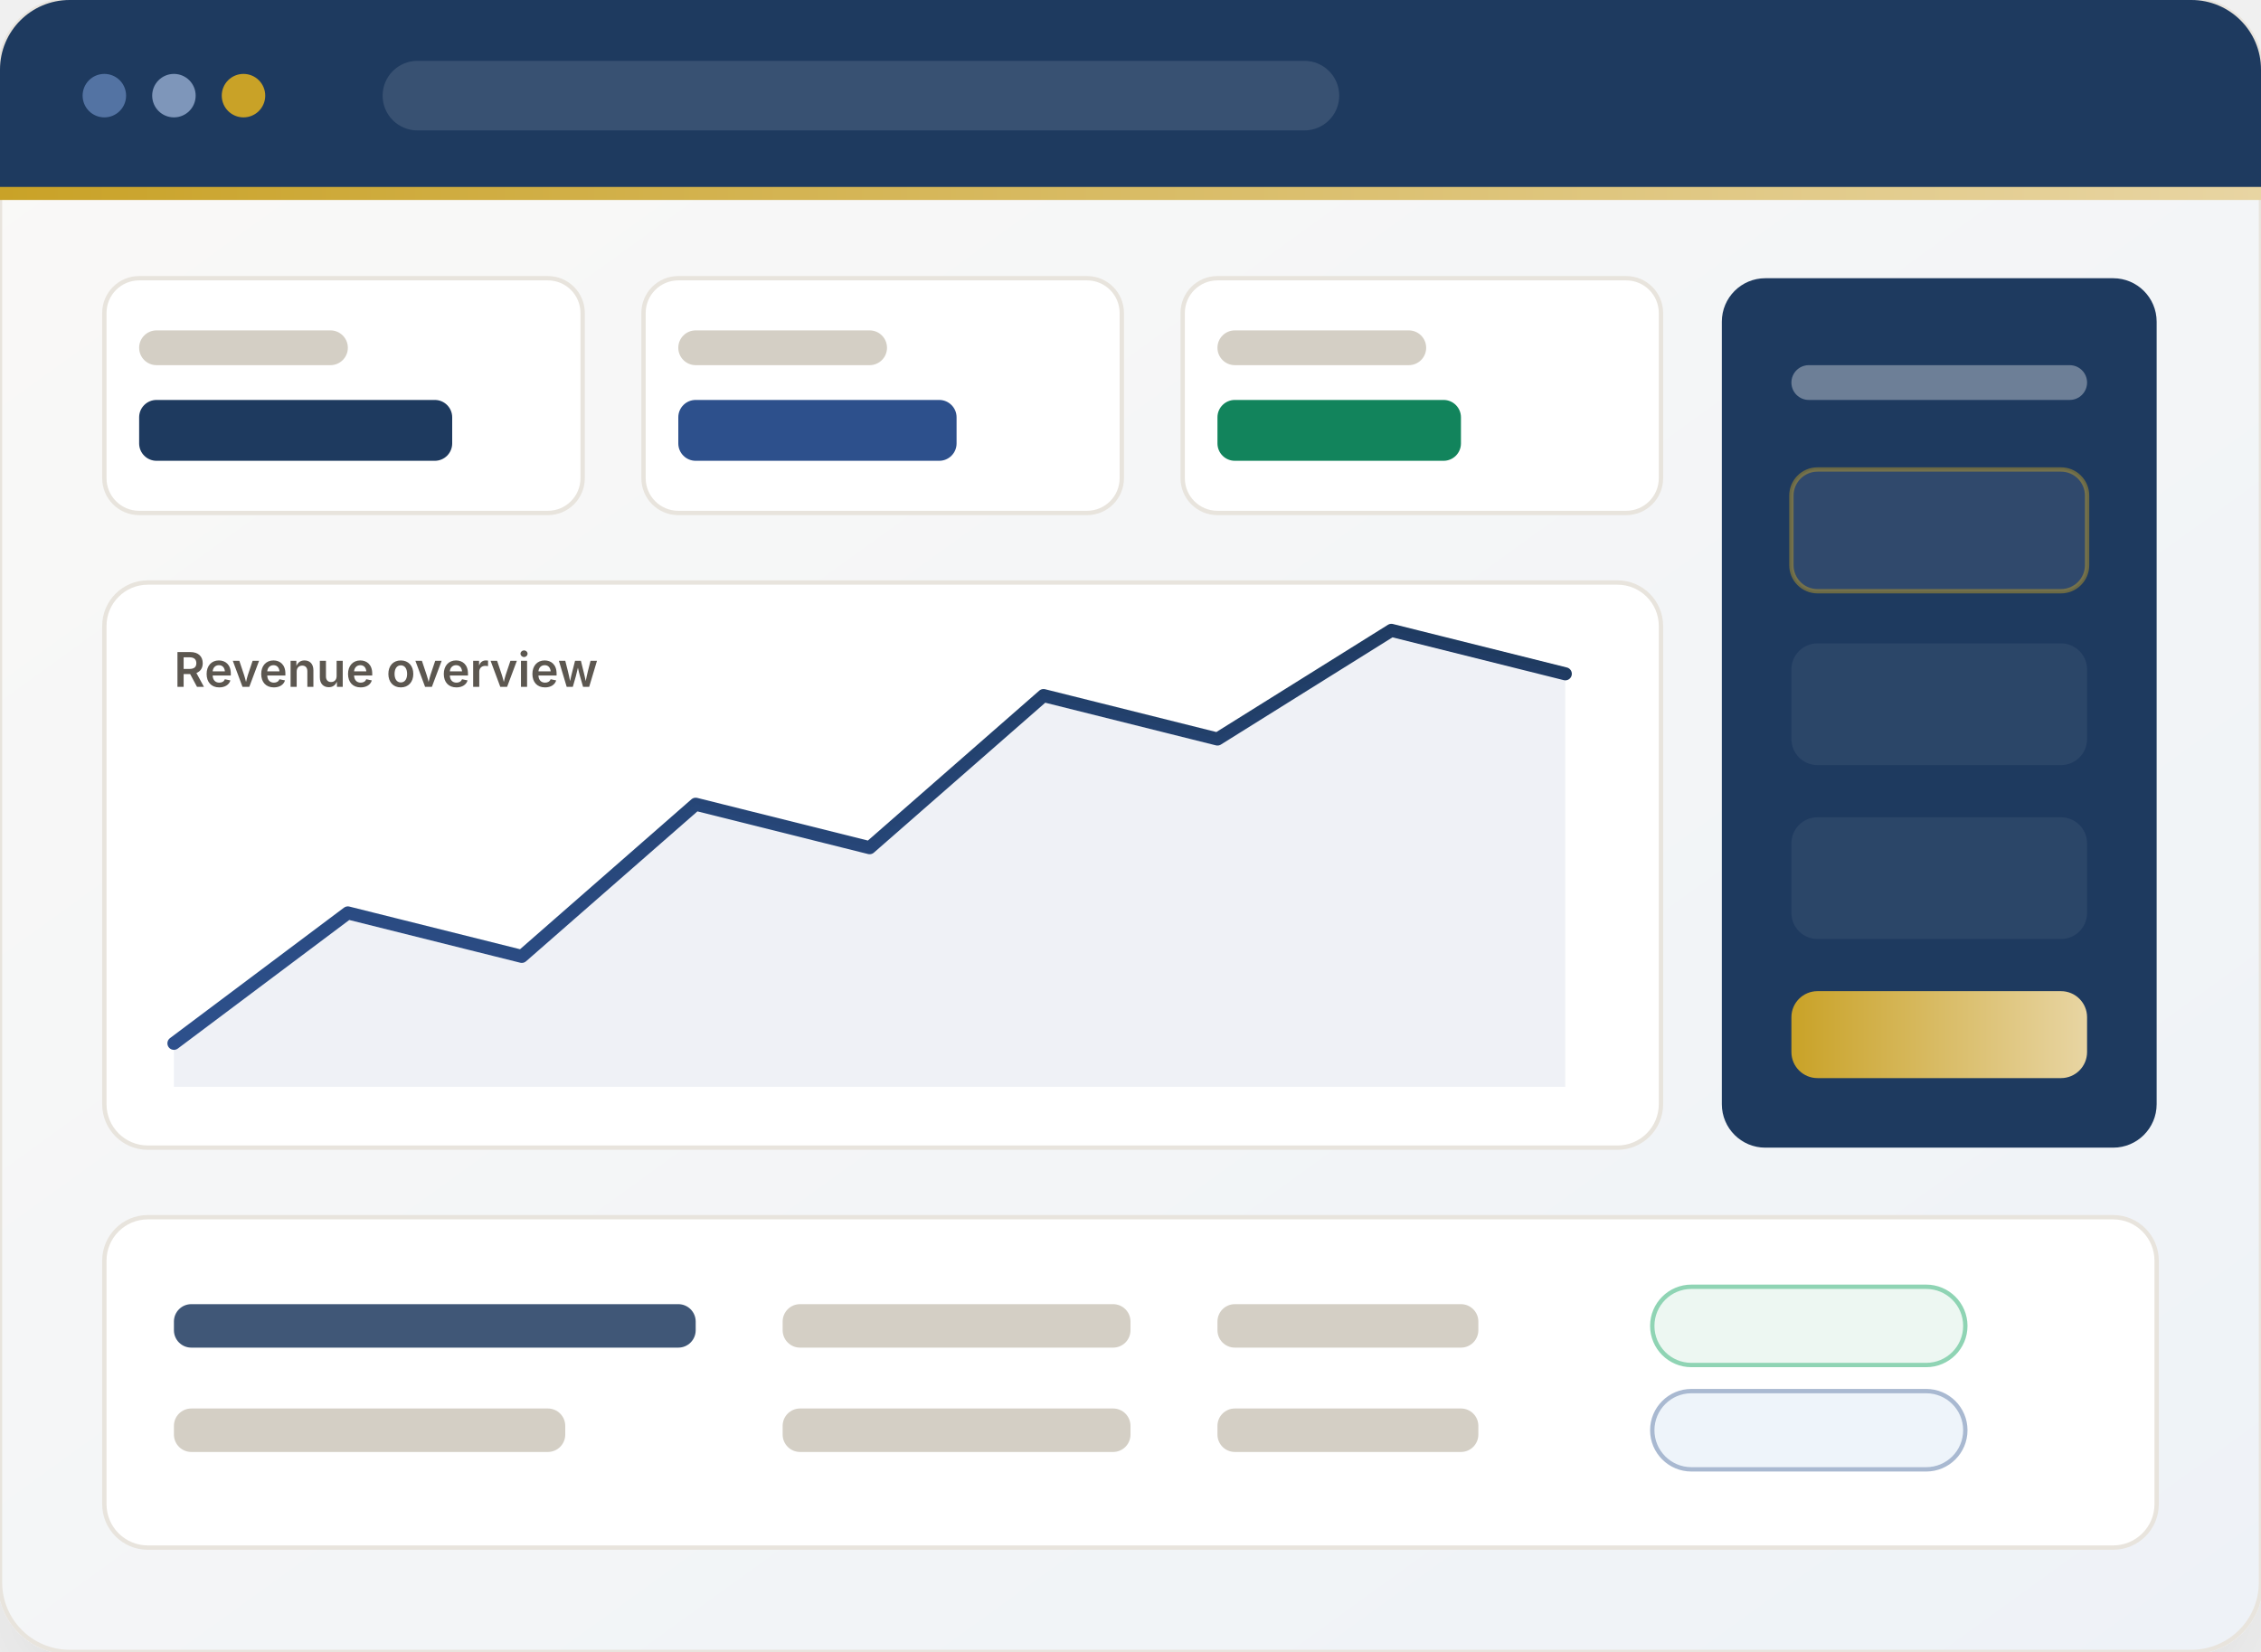
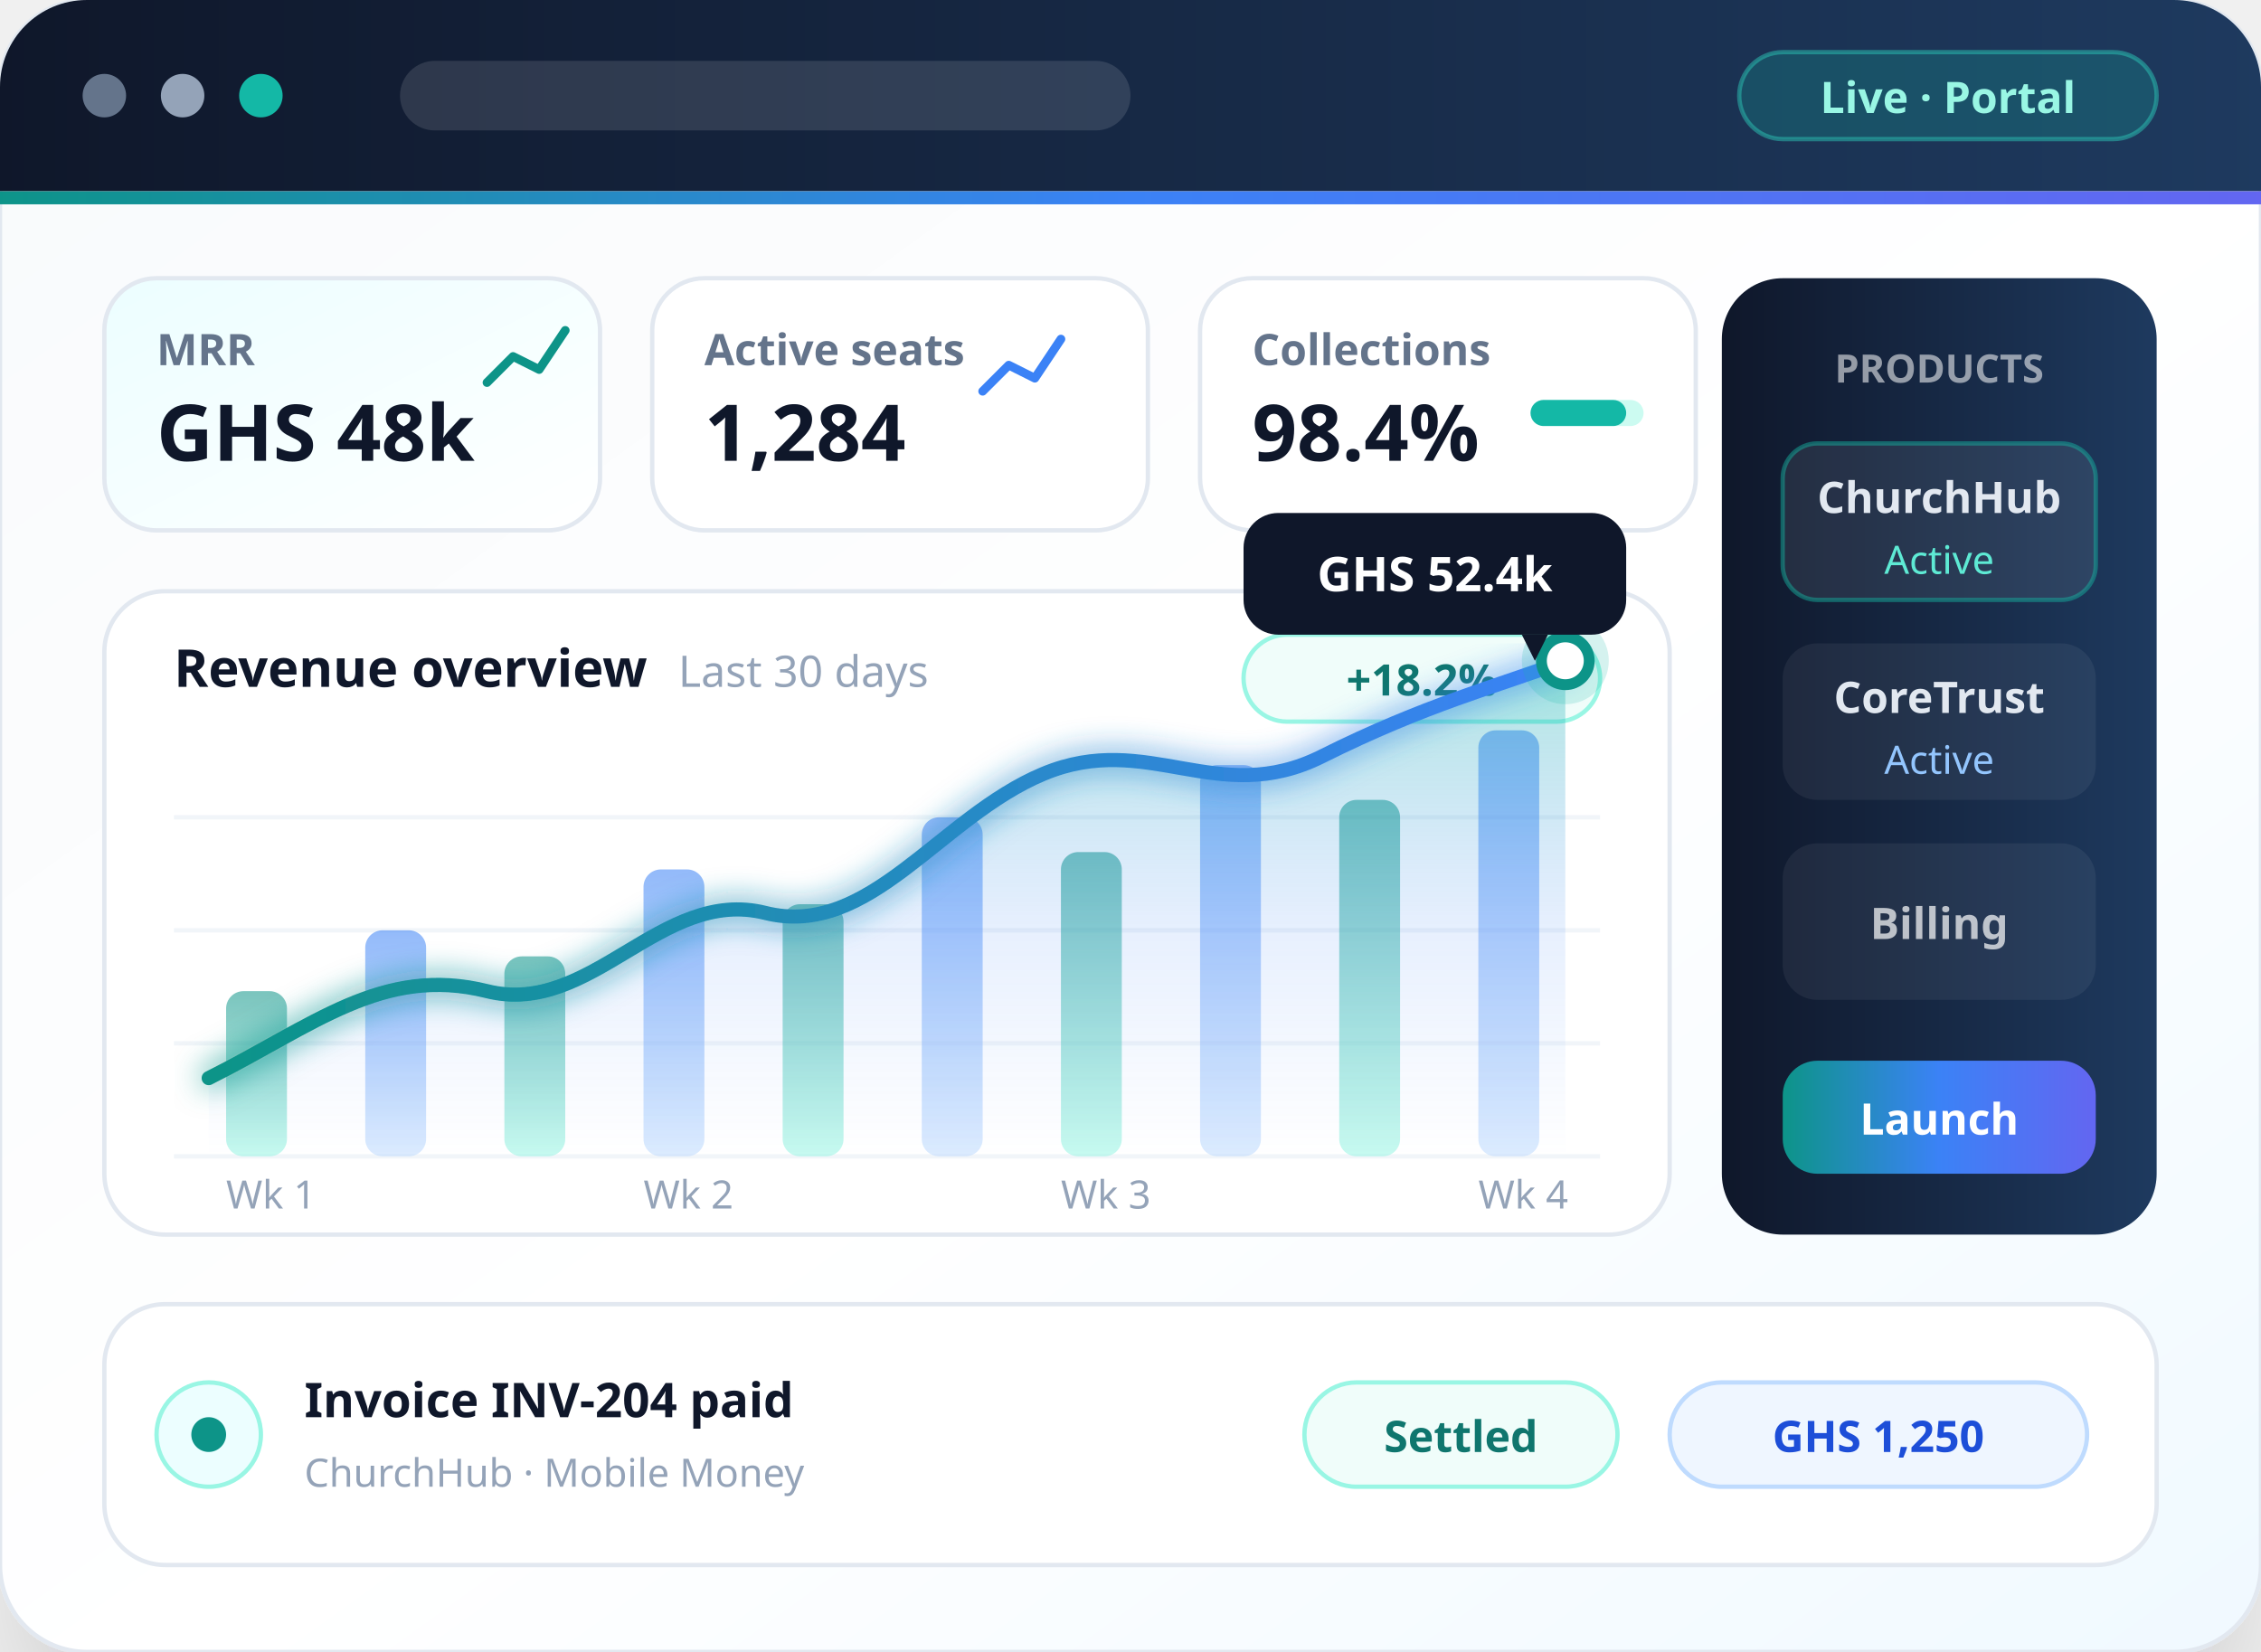
- <svg xmlns="http://www.w3.org/2000/svg" viewBox="0 0 520 380" role="img" aria-label="Enterprise platform dashboard preview">
+ <svg xmlns="http://www.w3.org/2000/svg" viewBox="0 0 520 380" role="img" aria-label="Zreta product billing dashboard with revenue overview">
  <defs>
-     <linearGradient id="hero-bg" x1="0%" y1="0%" x2="100%" y2="100%">
-       <stop offset="0%" stop-color="#faf9f7" />
-       <stop offset="100%" stop-color="#eef2f7" />
+     <linearGradient id="dash-shell" x1="0%" y1="0%" x2="100%" y2="100%">
+       <stop offset="0%" stop-color="#f8fafc" />
+       <stop offset="55%" stop-color="#ffffff" />
+       <stop offset="100%" stop-color="#f0f9ff" />
    </linearGradient>
-     <linearGradient id="hero-gold" x1="0%" y1="0%" x2="100%" y2="0%">
-       <stop offset="0%" stop-color="#c9a227" />
-       <stop offset="100%" stop-color="#e8d5a3" />
-     </linearGradient>
-     <linearGradient id="hero-chart" x1="0%" y1="100%" x2="100%" y2="0%">
-       <stop offset="0%" stop-color="#2d508c" />
+     <linearGradient id="dash-header" x1="0%" y1="0%" x2="100%" y2="0%">
+       <stop offset="0%" stop-color="#0f172a" />
      <stop offset="100%" stop-color="#1e3a5f" />
    </linearGradient>
-     <filter id="hero-shadow" x="-8%" y="-8%" width="116%" height="116%">
-       <feDropShadow dx="0" dy="12" stdDeviation="16" flood-color="#0a1628" flood-opacity="0.12" />
+     <linearGradient id="dash-accent" x1="0%" y1="0%" x2="100%" y2="0%">
+       <stop offset="0%" stop-color="#0d9488" />
+       <stop offset="50%" stop-color="#3b82f6" />
+       <stop offset="100%" stop-color="#6366f1" />
+     </linearGradient>
+     <linearGradient id="chart-stroke" x1="0%" y1="0%" x2="100%" y2="0%">
+       <stop offset="0%" stop-color="#0d9488" />
+       <stop offset="100%" stop-color="#3b82f6" />
+     </linearGradient>
+     <linearGradient id="chart-fill" x1="0%" y1="0%" x2="0%" y2="100%">
+       <stop offset="0%" stop-color="#14b8a6" stop-opacity="0.35" />
+       <stop offset="55%" stop-color="#3b82f6" stop-opacity="0.12" />
+       <stop offset="100%" stop-color="#3b82f6" stop-opacity="0" />
+     </linearGradient>
+     <linearGradient id="bar-a" x1="0%" y1="100%" x2="0%" y2="0%">
+       <stop offset="0%" stop-color="#99f6e4" />
+       <stop offset="100%" stop-color="#0d9488" />
+     </linearGradient>
+     <linearGradient id="bar-b" x1="0%" y1="100%" x2="0%" y2="0%">
+       <stop offset="0%" stop-color="#bfdbfe" />
+       <stop offset="100%" stop-color="#3b82f6" />
+     </linearGradient>
+     <linearGradient id="kpi-glow" x1="0%" y1="0%" x2="100%" y2="100%">
+       <stop offset="0%" stop-color="#ecfeff" />
+       <stop offset="100%" stop-color="#ffffff" />
+     </linearGradient>
+     <filter id="dash-shadow" x="-10%" y="-10%" width="120%" height="130%">
+       <feDropShadow dx="0" dy="18" stdDeviation="18" flood-color="#0f172a" flood-opacity="0.16" />
    </filter>
+     <filter id="soft-glow" x="-40%" y="-40%" width="180%" height="180%">
+       <feGaussianBlur stdDeviation="3.5" result="blur" />
+       <feMerge>
+         <feMergeNode in="blur" />
+         <feMergeNode in="SourceGraphic" />
+       </feMerge>
+     </filter>
+     <clipPath id="chart-clip">
+       <rect x="40" y="148" width="328" height="118" rx="4" />
+     </clipPath>
  </defs>
-   <rect width="520" height="380" rx="16" fill="url(#hero-bg)" stroke="#e8e4dd" filter="url(#hero-shadow)" />
-   <rect width="520" height="44" rx="16" fill="#1e3a5f" />
-   <rect y="28" width="520" height="16" fill="#1e3a5f" />
-   <circle cx="24" cy="22" r="5" fill="#5373a3" />
-   <circle cx="40" cy="22" r="5" fill="#7e96ba" />
-   <circle cx="56" cy="22" r="5" fill="#c9a227" />
-   <rect x="88" y="14" width="220" height="16" rx="8" fill="rgba(255,255,255,0.12)" />
-   <rect x="0" y="43" width="520" height="3" fill="url(#hero-gold)" />
-   <rect x="24" y="64" width="110" height="54" rx="8" fill="#fff" stroke="#e8e4dd" />
-   <rect x="32" y="76" width="48" height="8" rx="4" fill="#d4cfc5" />
-   <rect x="32" y="92" width="72" height="14" rx="4" fill="#1e3a5f" />
-   <rect x="148" y="64" width="110" height="54" rx="8" fill="#fff" stroke="#e8e4dd" />
-   <rect x="156" y="76" width="48" height="8" rx="4" fill="#d4cfc5" />
-   <rect x="156" y="92" width="64" height="14" rx="4" fill="#2d508c" />
-   <rect x="272" y="64" width="110" height="54" rx="8" fill="#fff" stroke="#e8e4dd" />
-   <rect x="280" y="76" width="48" height="8" rx="4" fill="#d4cfc5" />
-   <rect x="280" y="92" width="56" height="14" rx="4" fill="#12845c" />
-   <rect x="24" y="134" width="358" height="130" rx="10" fill="#fff" stroke="#e8e4dd" />
-   <text x="40" y="158" fill="#5c5750" font-family="Inter,Segoe UI,sans-serif" font-size="11" font-weight="600">Revenue overview</text>
-   <path d="M40 240 L80 210 L120 220 L160 185 L200 195 L240 160 L280 170 L320 145 L360 155" fill="none" stroke="url(#hero-chart)" stroke-width="3" stroke-linecap="round" stroke-linejoin="round" />
-   <path d="M40 240 L80 210 L120 220 L160 185 L200 195 L240 160 L280 170 L320 145 L360 155 L360 250 L40 250 Z" fill="#2d508c" opacity="0.08" />
-   <rect x="396" y="64" width="100" height="200" rx="10" fill="#1e3a5f" />
-   <rect x="412" y="84" width="68" height="8" rx="4" fill="rgba(255,255,255,0.35)" />
-   <rect x="412" y="108" width="68" height="28" rx="6" fill="rgba(255,255,255,0.08)" stroke="rgba(201,162,39,0.45)" />
-   <rect x="412" y="148" width="68" height="28" rx="6" fill="rgba(255,255,255,0.06)" />
-   <rect x="412" y="188" width="68" height="28" rx="6" fill="rgba(255,255,255,0.06)" />
-   <rect x="412" y="228" width="68" height="20" rx="6" fill="url(#hero-gold)" />
-   <rect x="24" y="280" width="472" height="76" rx="10" fill="#fff" stroke="#e8e4dd" />
-   <rect x="40" y="300" width="120" height="10" rx="4" fill="#1e3a5f" opacity="0.85" />
-   <rect x="180" y="300" width="80" height="10" rx="4" fill="#d4cfc5" />
-   <rect x="280" y="300" width="60" height="10" rx="4" fill="#d4cfc5" />
-   <rect x="380" y="296" width="72" height="18" rx="9" fill="#edf7f2" stroke="#8fd4b4" />
-   <rect x="40" y="324" width="90" height="10" rx="4" fill="#d4cfc5" />
-   <rect x="180" y="324" width="80" height="10" rx="4" fill="#d4cfc5" />
-   <rect x="280" y="324" width="60" height="10" rx="4" fill="#d4cfc5" />
-   <rect x="380" y="320" width="72" height="18" rx="9" fill="#eef4fa" stroke="#a9b9d1" />
+   <rect width="520" height="380" rx="20" fill="url(#dash-shell)" stroke="#e2e8f0" filter="url(#dash-shadow)" />
+   <path d="M0 20 C0 8.95 8.95 0 20 0 H500 C511.05 0 520 8.95 520 20 V44 H0 Z" fill="url(#dash-header)" />
+   <circle cx="24" cy="22" r="5" fill="#64748b" />
+   <circle cx="42" cy="22" r="5" fill="#94a3b8" />
+   <circle cx="60" cy="22" r="5" fill="#14b8a6" />
+   <rect x="92" y="14" width="168" height="16" rx="8" fill="rgba(255,255,255,0.12)" />
+   <rect x="400" y="12" width="96" height="20" rx="10" fill="rgba(20,184,166,0.22)" stroke="rgba(45,212,191,0.45)" />
+   <text x="448" y="26" text-anchor="middle" fill="#99f6e4" font-family="Segoe UI, system-ui, sans-serif" font-size="10" font-weight="600">Live · Portal</text>
+   <rect y="44" width="520" height="3" fill="url(#dash-accent)" />
+   <rect x="24" y="64" width="114" height="58" rx="12" fill="url(#kpi-glow)" stroke="#e2e8f0" />
+   <text x="36" y="84" fill="#64748b" font-family="Segoe UI, system-ui, sans-serif" font-size="10" font-weight="600">MRR</text>
+   <text x="36" y="106" fill="#0f172a" font-family="Segoe UI, system-ui, sans-serif" font-size="18" font-weight="700">GHS 48k</text>
+   <path d="M112 88 L118 82 L124 85 L130 76" fill="none" stroke="#0d9488" stroke-width="2" stroke-linecap="round" stroke-linejoin="round" />
+   <rect x="150" y="64" width="114" height="58" rx="12" fill="#fff" stroke="#e2e8f0" />
+   <text x="162" y="84" fill="#64748b" font-family="Segoe UI, system-ui, sans-serif" font-size="10" font-weight="600">Active seats</text>
+   <text x="162" y="106" fill="#0f172a" font-family="Segoe UI, system-ui, sans-serif" font-size="18" font-weight="700">1,284</text>
+   <path d="M226 90 L232 84 L238 87 L244 78" fill="none" stroke="#3b82f6" stroke-width="2" stroke-linecap="round" stroke-linejoin="round" />
+   <rect x="276" y="64" width="114" height="58" rx="12" fill="#fff" stroke="#e2e8f0" />
+   <text x="288" y="84" fill="#64748b" font-family="Segoe UI, system-ui, sans-serif" font-size="10" font-weight="600">Collections</text>
+   <text x="288" y="106" fill="#0f172a" font-family="Segoe UI, system-ui, sans-serif" font-size="18" font-weight="700">98.4%</text>
+   <rect x="352" y="92" width="26" height="6" rx="3" fill="#ccfbf1" />
+   <rect x="352" y="92" width="22" height="6" rx="3" fill="#14b8a6" />
+   <rect x="24" y="136" width="360" height="148" rx="14" fill="#ffffff" stroke="#e2e8f0" />
+   <text x="40" y="158" fill="#0f172a" font-family="Segoe UI, system-ui, sans-serif" font-size="12" font-weight="700">Revenue overview</text>
+   <text x="156" y="158" fill="#94a3b8" font-family="Segoe UI, system-ui, sans-serif" font-size="10" font-weight="500">Last 30 days</text>
+   <rect x="286" y="146" width="82" height="20" rx="10" fill="#f0fdfa" stroke="#99f6e4" />
+   <text x="327" y="160" text-anchor="middle" fill="#0f766e" font-family="Segoe UI, system-ui, sans-serif" font-size="10" font-weight="700">+18.2%</text>
+   <g stroke="#f1f5f9" stroke-width="1">
+     <line x1="40" y1="188" x2="368" y2="188" />
+     <line x1="40" y1="214" x2="368" y2="214" />
+     <line x1="40" y1="240" x2="368" y2="240" />
+     <line x1="40" y1="266" x2="368" y2="266" />
+   </g>
+   <g opacity="0.55">
+     <rect x="52" y="228" width="14" height="38" rx="4" fill="url(#bar-a)" />
+     <rect x="84" y="214" width="14" height="52" rx="4" fill="url(#bar-b)" />
+     <rect x="116" y="220" width="14" height="46" rx="4" fill="url(#bar-a)" />
+     <rect x="148" y="200" width="14" height="66" rx="4" fill="url(#bar-b)" />
+     <rect x="180" y="208" width="14" height="58" rx="4" fill="url(#bar-a)" />
+     <rect x="212" y="188" width="14" height="78" rx="4" fill="url(#bar-b)" />
+     <rect x="244" y="196" width="14" height="70" rx="4" fill="url(#bar-a)" />
+     <rect x="276" y="176" width="14" height="90" rx="4" fill="url(#bar-b)" />
+     <rect x="308" y="184" width="14" height="82" rx="4" fill="url(#bar-a)" />
+     <rect x="340" y="168" width="14" height="98" rx="4" fill="url(#bar-b)" />
+   </g>
+   <g clip-path="url(#chart-clip)">
+     <path d="M48 248 C72 236, 88 222, 112 228 C136 234, 152 204, 176 210 C200 216, 216 188, 240 178 C264 168, 280 186, 304 174 C328 162, 344 158, 360 152 L360 266 L48 266 Z" fill="url(#chart-fill)" />
+     <path id="revenue-line" d="M48 248 C72 236, 88 222, 112 228 C136 234, 152 204, 176 210 C200 216, 216 188, 240 178 C264 168, 280 186, 304 174 C328 162, 344 158, 360 152" fill="none" stroke="url(#chart-stroke)" stroke-width="3.25" stroke-linecap="round" stroke-linejoin="round" filter="url(#soft-glow)" />
+   </g>
+   <circle cx="360" cy="152" r="10" fill="#14b8a6" opacity="0.18" />
+   <circle cx="360" cy="152" r="5.5" fill="#fff" stroke="#0d9488" stroke-width="2.5" />
+   <g transform="translate(286 118)">
+     <rect width="88" height="28" rx="8" fill="#0f172a" />
+     <polygon points="64,28 70,28 67,34" fill="#0f172a" />
+     <text x="44" y="18" text-anchor="middle" fill="#ffffff" font-family="Segoe UI, system-ui, sans-serif" font-size="11" font-weight="700">GHS 52.4k</text>
+   </g>
+   <text x="52" y="278" fill="#94a3b8" font-family="Segoe UI, system-ui, sans-serif" font-size="9">Wk 1</text>
+   <text x="148" y="278" fill="#94a3b8" font-family="Segoe UI, system-ui, sans-serif" font-size="9">Wk 2</text>
+   <text x="244" y="278" fill="#94a3b8" font-family="Segoe UI, system-ui, sans-serif" font-size="9">Wk 3</text>
+   <text x="340" y="278" fill="#94a3b8" font-family="Segoe UI, system-ui, sans-serif" font-size="9">Wk 4</text>
+   <rect x="396" y="64" width="100" height="220" rx="14" fill="url(#dash-header)" />
+   <text x="446" y="88" text-anchor="middle" fill="rgba(255,255,255,0.55)" font-family="Segoe UI, system-ui, sans-serif" font-size="9" font-weight="600">PRODUCTS</text>
+   <rect x="410" y="102" width="72" height="36" rx="8" fill="rgba(255,255,255,0.08)" stroke="rgba(20,184,166,0.45)" />
+   <text x="446" y="118" text-anchor="middle" fill="#e2e8f0" font-family="Segoe UI, system-ui, sans-serif" font-size="10" font-weight="600">ChurchHub</text>
+   <text x="446" y="132" text-anchor="middle" fill="#5eead4" font-family="Segoe UI, system-ui, sans-serif" font-size="9">Active</text>
+   <rect x="410" y="148" width="72" height="36" rx="8" fill="rgba(255,255,255,0.06)" />
+   <text x="446" y="164" text-anchor="middle" fill="#e2e8f0" font-family="Segoe UI, system-ui, sans-serif" font-size="10" font-weight="600">CoreTrust</text>
+   <text x="446" y="178" text-anchor="middle" fill="#93c5fd" font-family="Segoe UI, system-ui, sans-serif" font-size="9">Active</text>
+   <rect x="410" y="194" width="72" height="36" rx="8" fill="rgba(255,255,255,0.06)" />
+   <text x="446" y="216" text-anchor="middle" fill="rgba(255,255,255,0.7)" font-family="Segoe UI, system-ui, sans-serif" font-size="10" font-weight="600">Billing</text>
+   <rect x="410" y="244" width="72" height="26" rx="8" fill="url(#dash-accent)" />
+   <text x="446" y="261" text-anchor="middle" fill="#ffffff" font-family="Segoe UI, system-ui, sans-serif" font-size="10" font-weight="700">Launch</text>
+   <rect x="24" y="300" width="472" height="60" rx="14" fill="#ffffff" stroke="#e2e8f0" />
+   <circle cx="48" cy="330" r="12" fill="#ecfeff" stroke="#99f6e4" />
+   <circle cx="48" cy="330" r="4" fill="#0d9488" />
+   <text x="70" y="326" fill="#0f172a" font-family="Segoe UI, system-ui, sans-serif" font-size="11" font-weight="600">Invoice INV-204 paid</text>
+   <text x="70" y="342" fill="#94a3b8" font-family="Segoe UI, system-ui, sans-serif" font-size="9">ChurchHub · Mobile Money</text>
+   <rect x="300" y="318" width="72" height="24" rx="12" fill="#f0fdfa" stroke="#99f6e4" />
+   <text x="336" y="334" text-anchor="middle" fill="#0f766e" font-family="Segoe UI, system-ui, sans-serif" font-size="10" font-weight="700">Settled</text>
+   <rect x="384" y="318" width="96" height="24" rx="12" fill="#eff6ff" stroke="#bfdbfe" />
+   <text x="432" y="334" text-anchor="middle" fill="#1d4ed8" font-family="Segoe UI, system-ui, sans-serif" font-size="10" font-weight="700">GHS 1,250</text>
</svg>
